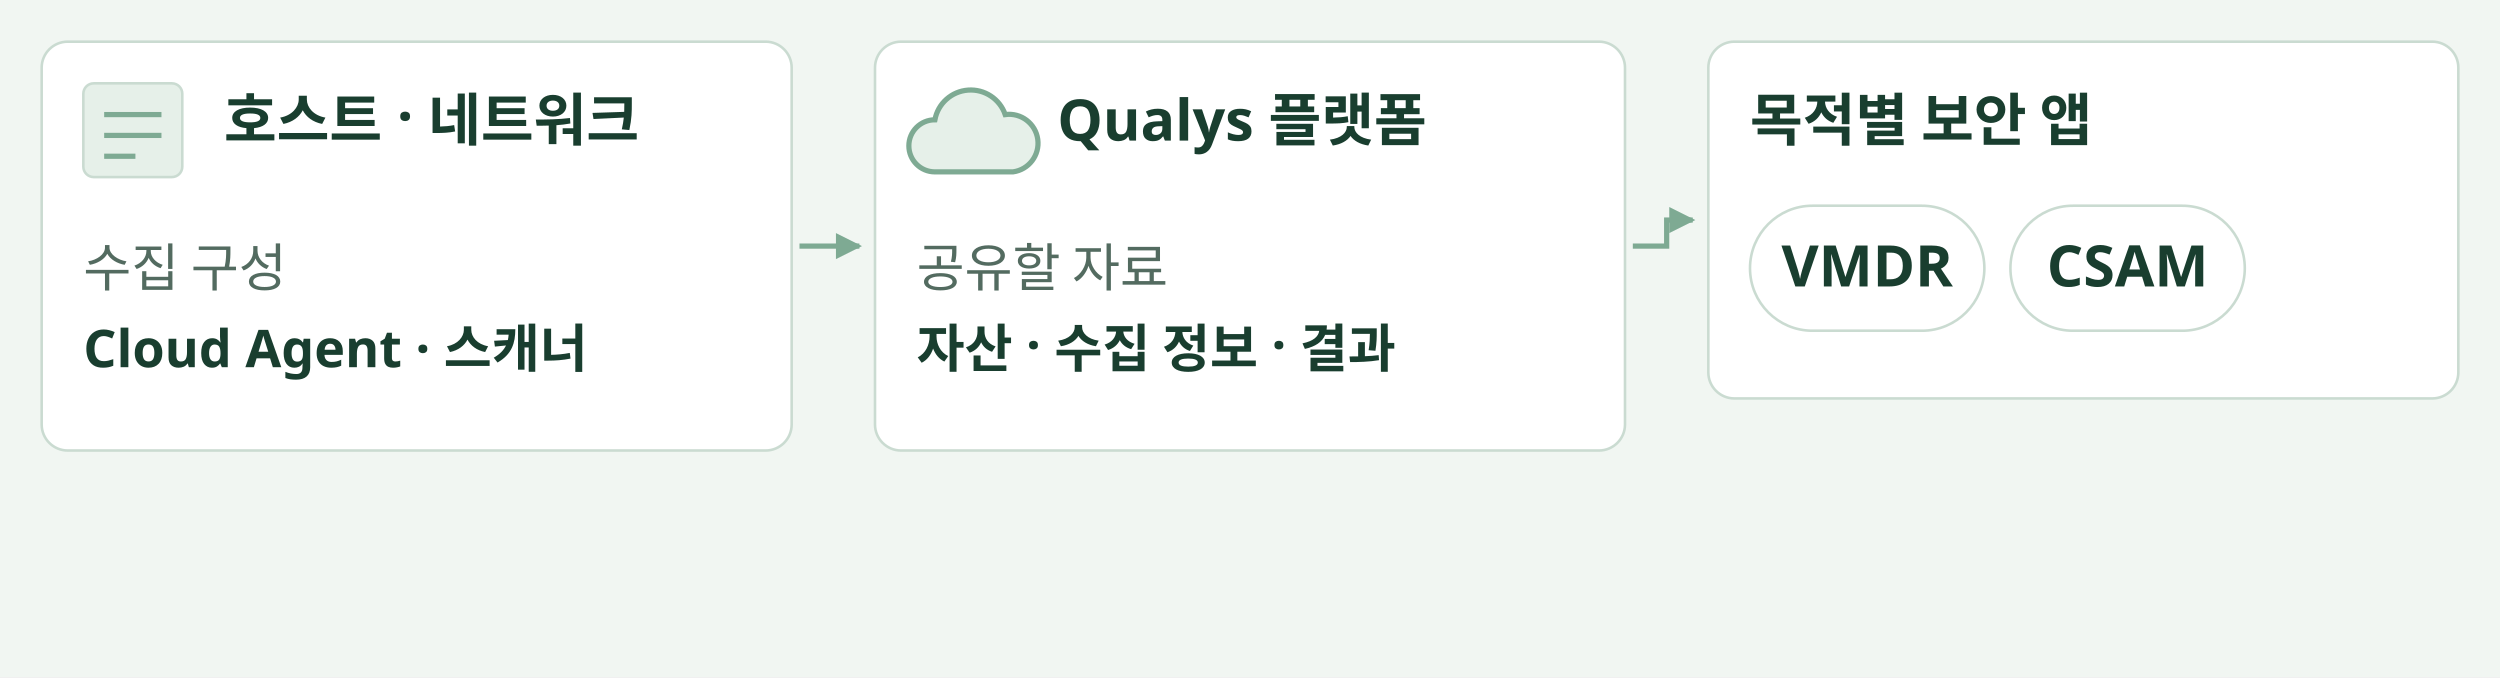
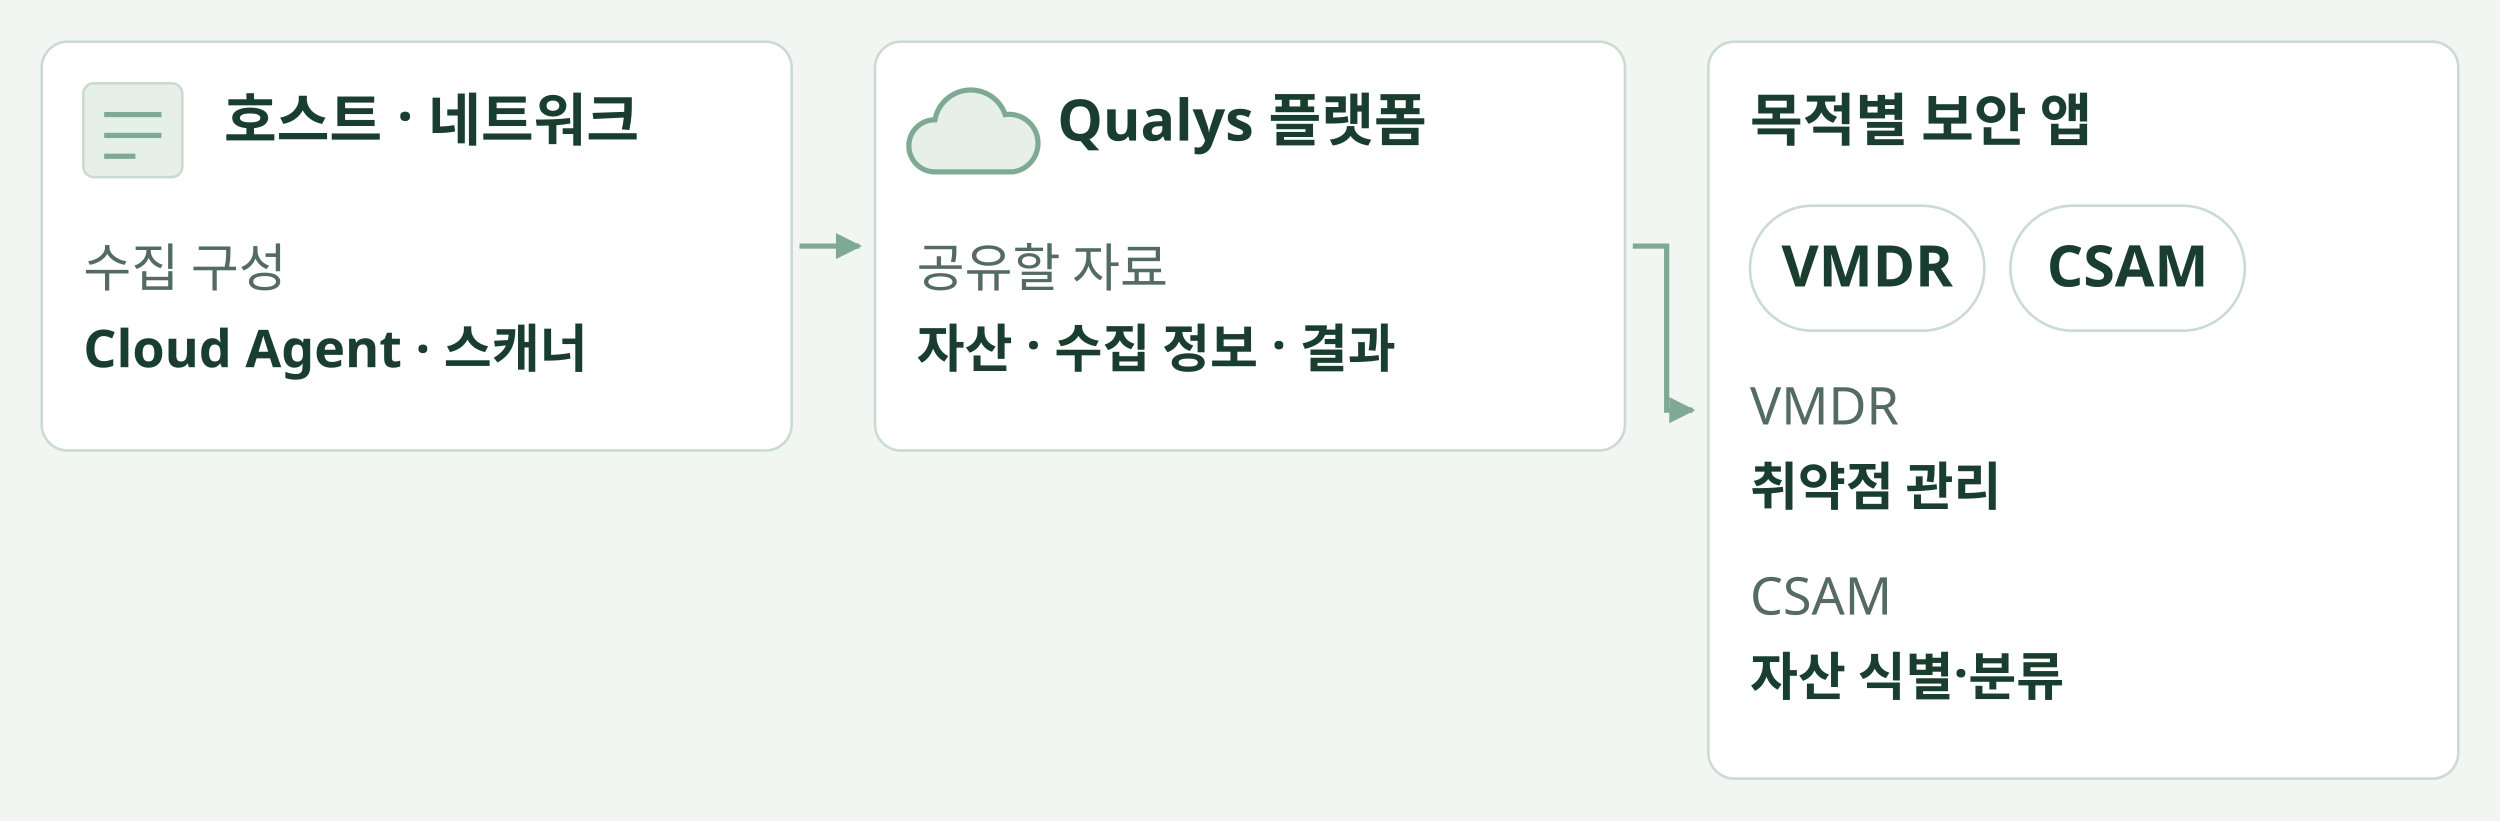
- <svg xmlns="http://www.w3.org/2000/svg" width="960" height="260" viewBox="0 0 960 260" data-diagram-kind="layers" data-explanation="structured" role="img" aria-labelledby="title desc">
+ <svg xmlns="http://www.w3.org/2000/svg" width="960" height="315" viewBox="0 0 960 315" data-diagram-kind="layers" data-explanation="structured" role="img" aria-labelledby="title desc">
  <defs>
    <marker id="arrow" viewBox="0 0 10 10" refX="9" refY="5" markerWidth="5" markerHeight="5" orient="auto-start-reverse">
      <path d="M0 0L10 5L0 10Z" fill="#7eaa93" />
    </marker>
  </defs>
-   <rect width="960" height="260" fill="#f1f6f2" />
+   <rect width="960" height="315" fill="#f1f6f2" />
  <g font-family="'Malgun Gothic','Noto Sans KR',sans-serif">
    <g data-panel="actor">
      <rect x="16" y="16" width="288" height="157" rx="10" fill="#fff" stroke="#cadbd1" />
      <rect x="32" y="32" width="38" height="36" rx="4" fill="#e6f0e9" stroke="#cadbd1" />
      <path d="M40 44h22m-22 8h22m-22 8h12" stroke="#7eaa93" stroke-width="2" />
      <text x="86" y="54" font-size="22" fill="#193e2f" font-weight="700" text-anchor="start" data-role="key">
        <tspan x="86" dy="0">호스트 · 네트워크</tspan>
      </text>
      <text x="32" y="110" font-size="20" fill="#536b60" font-weight="400" text-anchor="start">
        <tspan x="32" dy="0">수집 구성</tspan>
      </text>
      <text x="32" y="141" font-size="20" fill="#193e2f" font-weight="700" text-anchor="start" data-role="key">
        <tspan x="32" dy="0">Cloud Agent · 스캐너</tspan>
      </text>
    </g>
    <g data-panel="actor">
      <rect x="336" y="16" width="288" height="157" rx="10" fill="#fff" stroke="#cadbd1" />
      <path d="M359 66a10 10 0 0 1 0-20a14 14 0 0 1 27-2a11 11 0 0 1 3 22Z" fill="#e6f0e9" stroke="#7eaa93" stroke-width="2" />
      <text x="406" y="54" font-size="22" fill="#193e2f" font-weight="700" text-anchor="start" data-role="key">
        <tspan x="406" dy="0">Qualys 플랫폼</tspan>
      </text>
      <text x="352" y="110" font-size="20" fill="#536b60" font-weight="400" text-anchor="start">
        <tspan x="352" dy="0">공유할 자료</tspan>
      </text>
      <text x="352" y="141" font-size="20" fill="#193e2f" font-weight="700" text-anchor="start" data-role="key">
        <tspan x="352" dy="0">자산 · 수집 정보 · 결과</tspan>
      </text>
    </g>
    <g data-panel="set">
-       <rect x="656" y="16" width="288" height="137" rx="10" fill="#fff" stroke="#cadbd1" />
+       <rect x="656" y="16" width="288" height="283" rx="10" fill="#fff" stroke="#cadbd1" />
      <text x="672" y="54" font-size="22" fill="#193e2f" font-weight="700" text-anchor="start" data-role="key">
        <tspan x="672" dy="0">목적별 보안 앱</tspan>
      </text>
      <rect x="672" y="79" width="90" height="48" rx="24" fill="#fff" stroke="#cadbd1" />
      <text x="717" y="110" font-size="22" fill="#193e2f" font-weight="700" text-anchor="middle" data-role="key">
        <tspan x="717" dy="0">VMDR</tspan>
      </text>
      <rect x="772" y="79" width="90" height="48" rx="24" fill="#fff" stroke="#cadbd1" />
      <text x="817" y="110" font-size="22" fill="#193e2f" font-weight="700" text-anchor="middle" data-role="key">
        <tspan x="817" dy="0">CSAM</tspan>
      </text>
+       <text x="672" y="163" font-size="20" fill="#536b60" font-weight="400" text-anchor="start">
+         <tspan x="672" dy="0">VMDR</tspan>
+       </text>
+       <text x="672" y="194" font-size="20" fill="#193e2f" font-weight="700" text-anchor="start" data-role="key">
+         <tspan x="672" dy="0">취약점 관리</tspan>
+       </text>
+       <text x="672" y="236" font-size="20" fill="#536b60" font-weight="400" text-anchor="start">
+         <tspan x="672" dy="0">CSAM</tspan>
+       </text>
+       <text x="672" y="267" font-size="20" fill="#193e2f" font-weight="700" text-anchor="start" data-role="key">
+         <tspan x="672" dy="0">자산 식별·분류</tspan>
+       </text>
    </g>
    <path d="M307 94.5H320V94.5H330" fill="none" stroke="#7eaa93" stroke-width="2" marker-end="url(#arrow)" />
-     <path d="M627 94.5H640V84.5H650" fill="none" stroke="#7eaa93" stroke-width="2" marker-end="url(#arrow)" />
+     <path d="M627 94.5H640V157.5H650" fill="none" stroke="#7eaa93" stroke-width="2" marker-end="url(#arrow)" />
  </g>
</svg>
